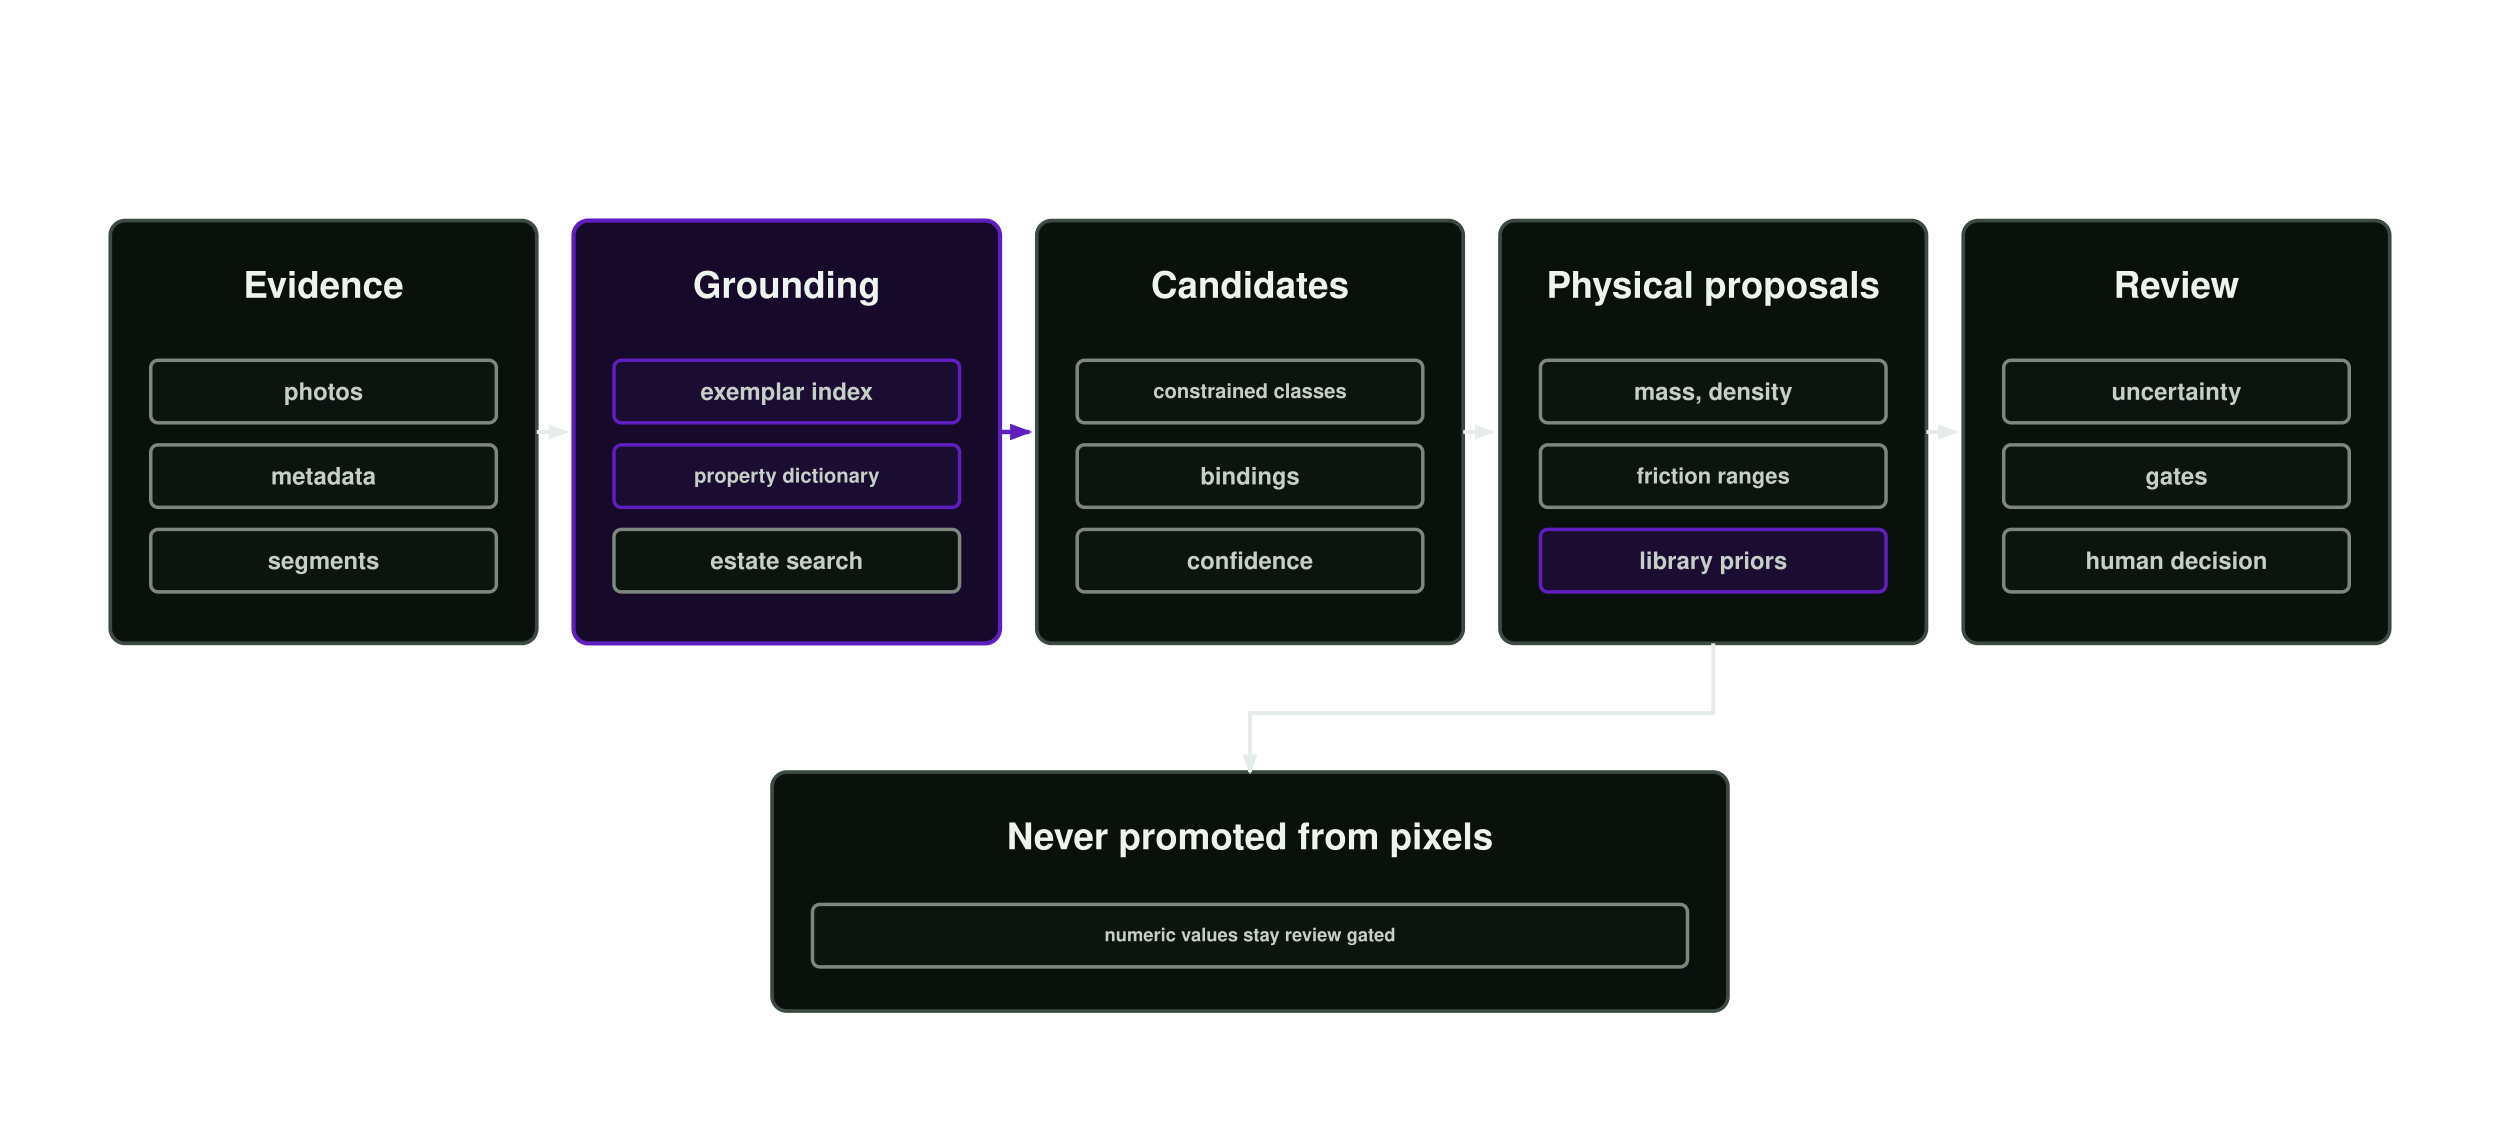
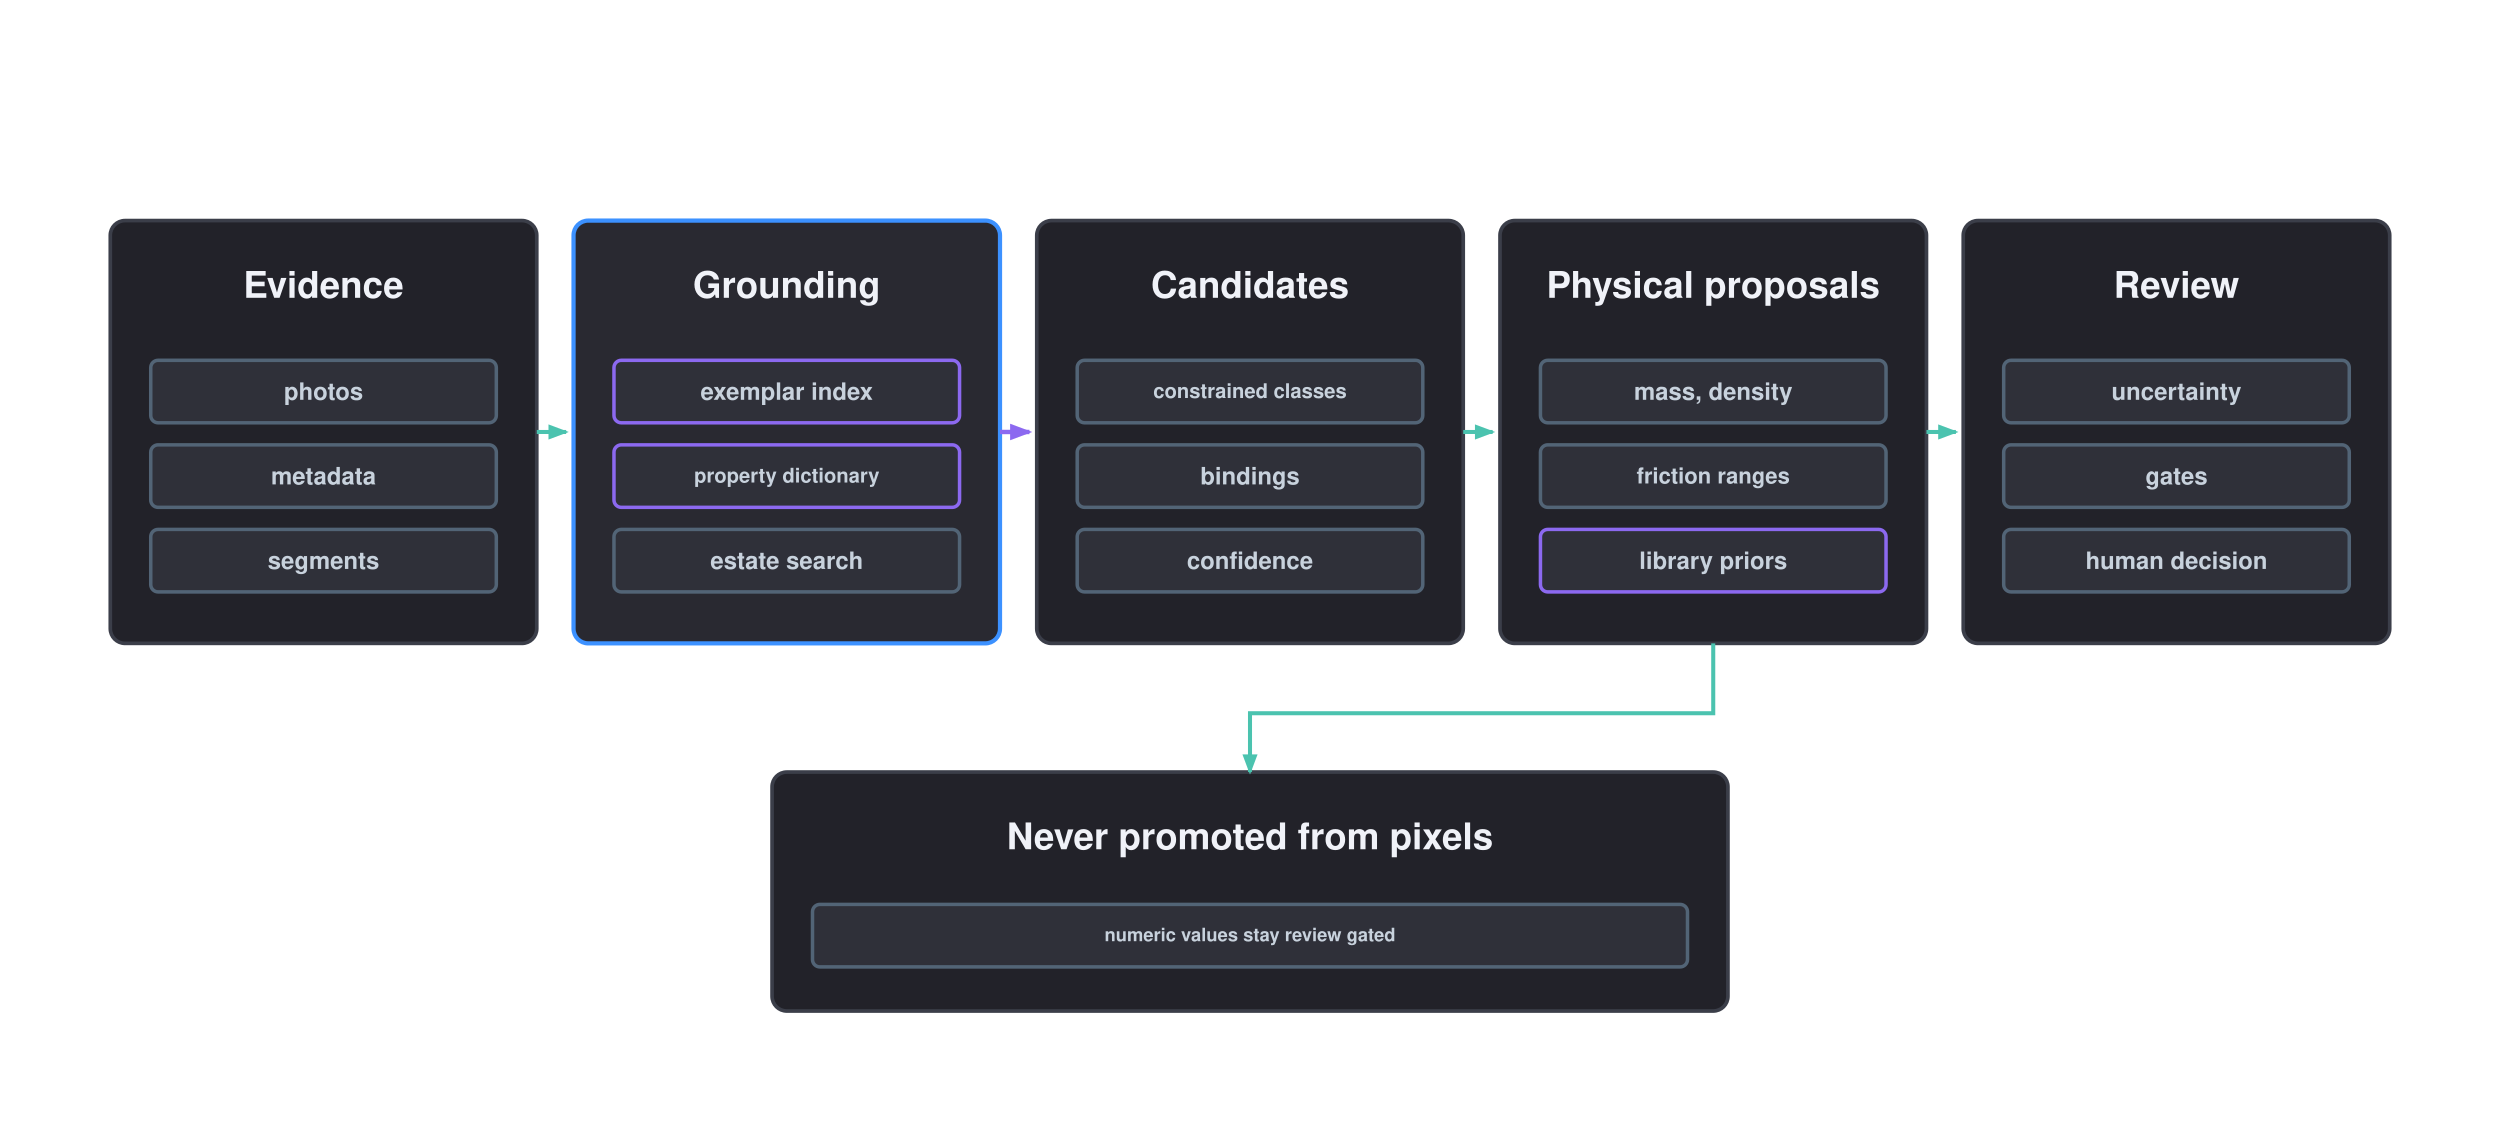
<svg xmlns="http://www.w3.org/2000/svg" width="1360" height="620" viewBox="0 0 1360 620" role="img" aria-labelledby="title desc">
  <defs>
    <style>
      .bg { fill: transparent; }
-       .box { fill: #0a100c; stroke: #3d4a42; stroke-width: 2; }
-       .boxHot { fill: #0b1608; stroke: #76b900; stroke-width: 2.3; }
-       .boxAccent { fill: #160929; stroke: #5f1ebe; stroke-width: 2.3; }
-       .inner { fill: #0d130f; stroke: #7d8780; stroke-width: 1.9; }
-       .innerHot { fill: #0d1809; stroke: #76b900; stroke-width: 1.9; }
-       .innerAccent { fill: #1b0c31; stroke: #5f1ebe; stroke-width: 1.9; }
-       .label { fill: #edf3ef; font-family: Aptos, Helvetica, sans-serif; font-size: 20px; font-weight: 680; }
-       .small { fill: #c6cec8; font-family: Aptos, Helvetica, sans-serif; font-size: 13px; font-weight: 620; }
-       .line { stroke: #e6ece8; stroke-width: 2.2; fill: none; marker-end: url(#arrow); }
-       .greenLine { stroke: #76b900; stroke-width: 2.4; fill: none; marker-end: url(#arrowGreen); }
-       .accentLine { stroke: #5f1ebe; stroke-width: 2.4; fill: none; marker-end: url(#arrowAccent); }
+       .box { fill: #222229; stroke: #3b3e49; stroke-width: 2; }
+       .boxHot { fill: #292931; stroke: #3c91ff; stroke-width: 2.3; }
+       .inner { fill: #2f3039; stroke: #526476; stroke-width: 1.9; }
+       .innerHot { fill: #292931; stroke: #3c91ff; stroke-width: 1.9; }
+       .innerAccent { fill: #2f3039; stroke: #8c69f0; stroke-width: 1.9; }
+       .label { fill: #f0f2f8; font-family: Aptos, Helvetica, sans-serif; font-size: 20px; font-weight: 680; }
+       .small { fill: #c8d2dd; font-family: Aptos, Helvetica, sans-serif; font-size: 13px; font-weight: 620; }
+       .line { stroke: #4bc3af; stroke-width: 2.2; fill: none; marker-end: url(#arrow); }
+       .primaryLine { stroke: #3c91ff; stroke-width: 2.4; fill: none; marker-end: url(#arrowPrimary); }
+       .accentLine { stroke: #8c69f0; stroke-width: 2.4; fill: none; marker-end: url(#arrowAccent); }
    </style>
    <marker id="arrow" viewBox="0 0 8 8" refX="7" refY="4" markerWidth="5" markerHeight="5" orient="auto-start-reverse">
-       <path d="M 0 1 L 8 4 L 0 7 z" fill="#e6ece8" />
+       <path d="M 0 1 L 8 4 L 0 7 z" fill="#4bc3af" />
    </marker>
-     <marker id="arrowGreen" viewBox="0 0 8 8" refX="7" refY="4" markerWidth="5" markerHeight="5" orient="auto-start-reverse">
-       <path d="M 0 1 L 8 4 L 0 7 z" fill="#76b900" />
+     <marker id="arrowPrimary" viewBox="0 0 8 8" refX="7" refY="4" markerWidth="5" markerHeight="5" orient="auto-start-reverse">
+       <path d="M 0 1 L 8 4 L 0 7 z" fill="#3c91ff" />
    </marker>
    <marker id="arrowAccent" viewBox="0 0 8 8" refX="7" refY="4" markerWidth="5" markerHeight="5" orient="auto-start-reverse">
-       <path d="M 0 1 L 8 4 L 0 7 z" fill="#5f1ebe" />
+       <path d="M 0 1 L 8 4 L 0 7 z" fill="#8c69f0" />
    </marker>
  </defs>
  <rect class="box" x="60" y="120" width="232" height="230" rx="8" />
  <text class="label" x="176.0" y="162" text-anchor="middle">Evidence</text>
  <rect class="inner" x="82" y="196" width="188" height="34" rx="4" />
  <text class="small" x="176.0" y="217.5" text-anchor="middle" style="font-size:13px">photos</text>
  <rect class="inner" x="82" y="242" width="188" height="34" rx="4" />
  <text class="small" x="176.0" y="263.5" text-anchor="middle" style="font-size:13px">metadata</text>
  <rect class="inner" x="82" y="288" width="188" height="34" rx="4" />
  <text class="small" x="176.0" y="309.5" text-anchor="middle" style="font-size:13px">segments</text>
  <path class="line" d="M292 235 L308 235" />
-   <rect class="boxAccent" x="312" y="120" width="232" height="230" rx="8" />
+   <rect class="boxHot" x="312" y="120" width="232" height="230" rx="8" />
  <text class="label" x="428.0" y="162" text-anchor="middle">Grounding</text>
  <rect class="innerAccent" x="334" y="196" width="188" height="34" rx="4" />
  <text class="small" x="428.0" y="217.5" text-anchor="middle" style="font-size:13px">exemplar index</text>
  <rect class="innerAccent" x="334" y="242" width="188" height="34" rx="4" />
  <text class="small" x="428.0" y="262.5" text-anchor="middle" style="font-size:11px">property dictionary</text>
  <rect class="inner" x="334" y="288" width="188" height="34" rx="4" />
  <text class="small" x="428.0" y="309.5" text-anchor="middle" style="font-size:13px">estate search</text>
  <path class="accentLine" d="M544 235 L560 235" />
  <rect class="box" x="564" y="120" width="232" height="230" rx="8" />
  <text class="label" x="680.0" y="162" text-anchor="middle">Candidates</text>
  <rect class="inner" x="586" y="196" width="188" height="34" rx="4" />
  <text class="small" x="680.0" y="216.5" text-anchor="middle" style="font-size:11px">constrained classes</text>
  <rect class="inner" x="586" y="242" width="188" height="34" rx="4" />
  <text class="small" x="680.0" y="263.5" text-anchor="middle" style="font-size:13px">bindings</text>
  <rect class="inner" x="586" y="288" width="188" height="34" rx="4" />
  <text class="small" x="680.0" y="309.5" text-anchor="middle" style="font-size:13px">confidence</text>
  <path class="line" d="M796 235 L812 235" />
  <rect class="box" x="816" y="120" width="232" height="230" rx="8" />
  <text class="label" x="932.0" y="162" text-anchor="middle">Physical proposals</text>
  <rect class="inner" x="838" y="196" width="188" height="34" rx="4" />
  <text class="small" x="932.0" y="217.5" text-anchor="middle" style="font-size:13px">mass, density</text>
  <rect class="inner" x="838" y="242" width="188" height="34" rx="4" />
  <text class="small" x="932.0" y="263.0" text-anchor="middle" style="font-size:12px">friction ranges</text>
  <rect class="innerAccent" x="838" y="288" width="188" height="34" rx="4" />
  <text class="small" x="932.0" y="309.5" text-anchor="middle" style="font-size:13px">library priors</text>
  <path class="line" d="M1048 235 L1064 235" />
  <rect class="box" x="1068" y="120" width="232" height="230" rx="8" />
  <text class="label" x="1184.0" y="162" text-anchor="middle">Review</text>
  <rect class="inner" x="1090" y="196" width="188" height="34" rx="4" />
  <text class="small" x="1184.0" y="217.5" text-anchor="middle" style="font-size:13px">uncertainty</text>
  <rect class="inner" x="1090" y="242" width="188" height="34" rx="4" />
  <text class="small" x="1184.0" y="263.5" text-anchor="middle" style="font-size:13px">gates</text>
  <rect class="inner" x="1090" y="288" width="188" height="34" rx="4" />
  <text class="small" x="1184.0" y="309.5" text-anchor="middle" style="font-size:13px">human decision</text>
  <rect class="box" x="420" y="420" width="520" height="130" rx="8" />
  <text class="label" x="680.0" y="462" text-anchor="middle">Never promoted from pixels</text>
  <rect class="inner" x="442" y="492" width="476" height="34" rx="4" />
  <text class="small" x="680.0" y="512.0" text-anchor="middle" style="font-size:10px">numeric values stay review gated</text>
  <path class="line" d="M932 350 L932 388 L680 388 L680 420" />
</svg>
